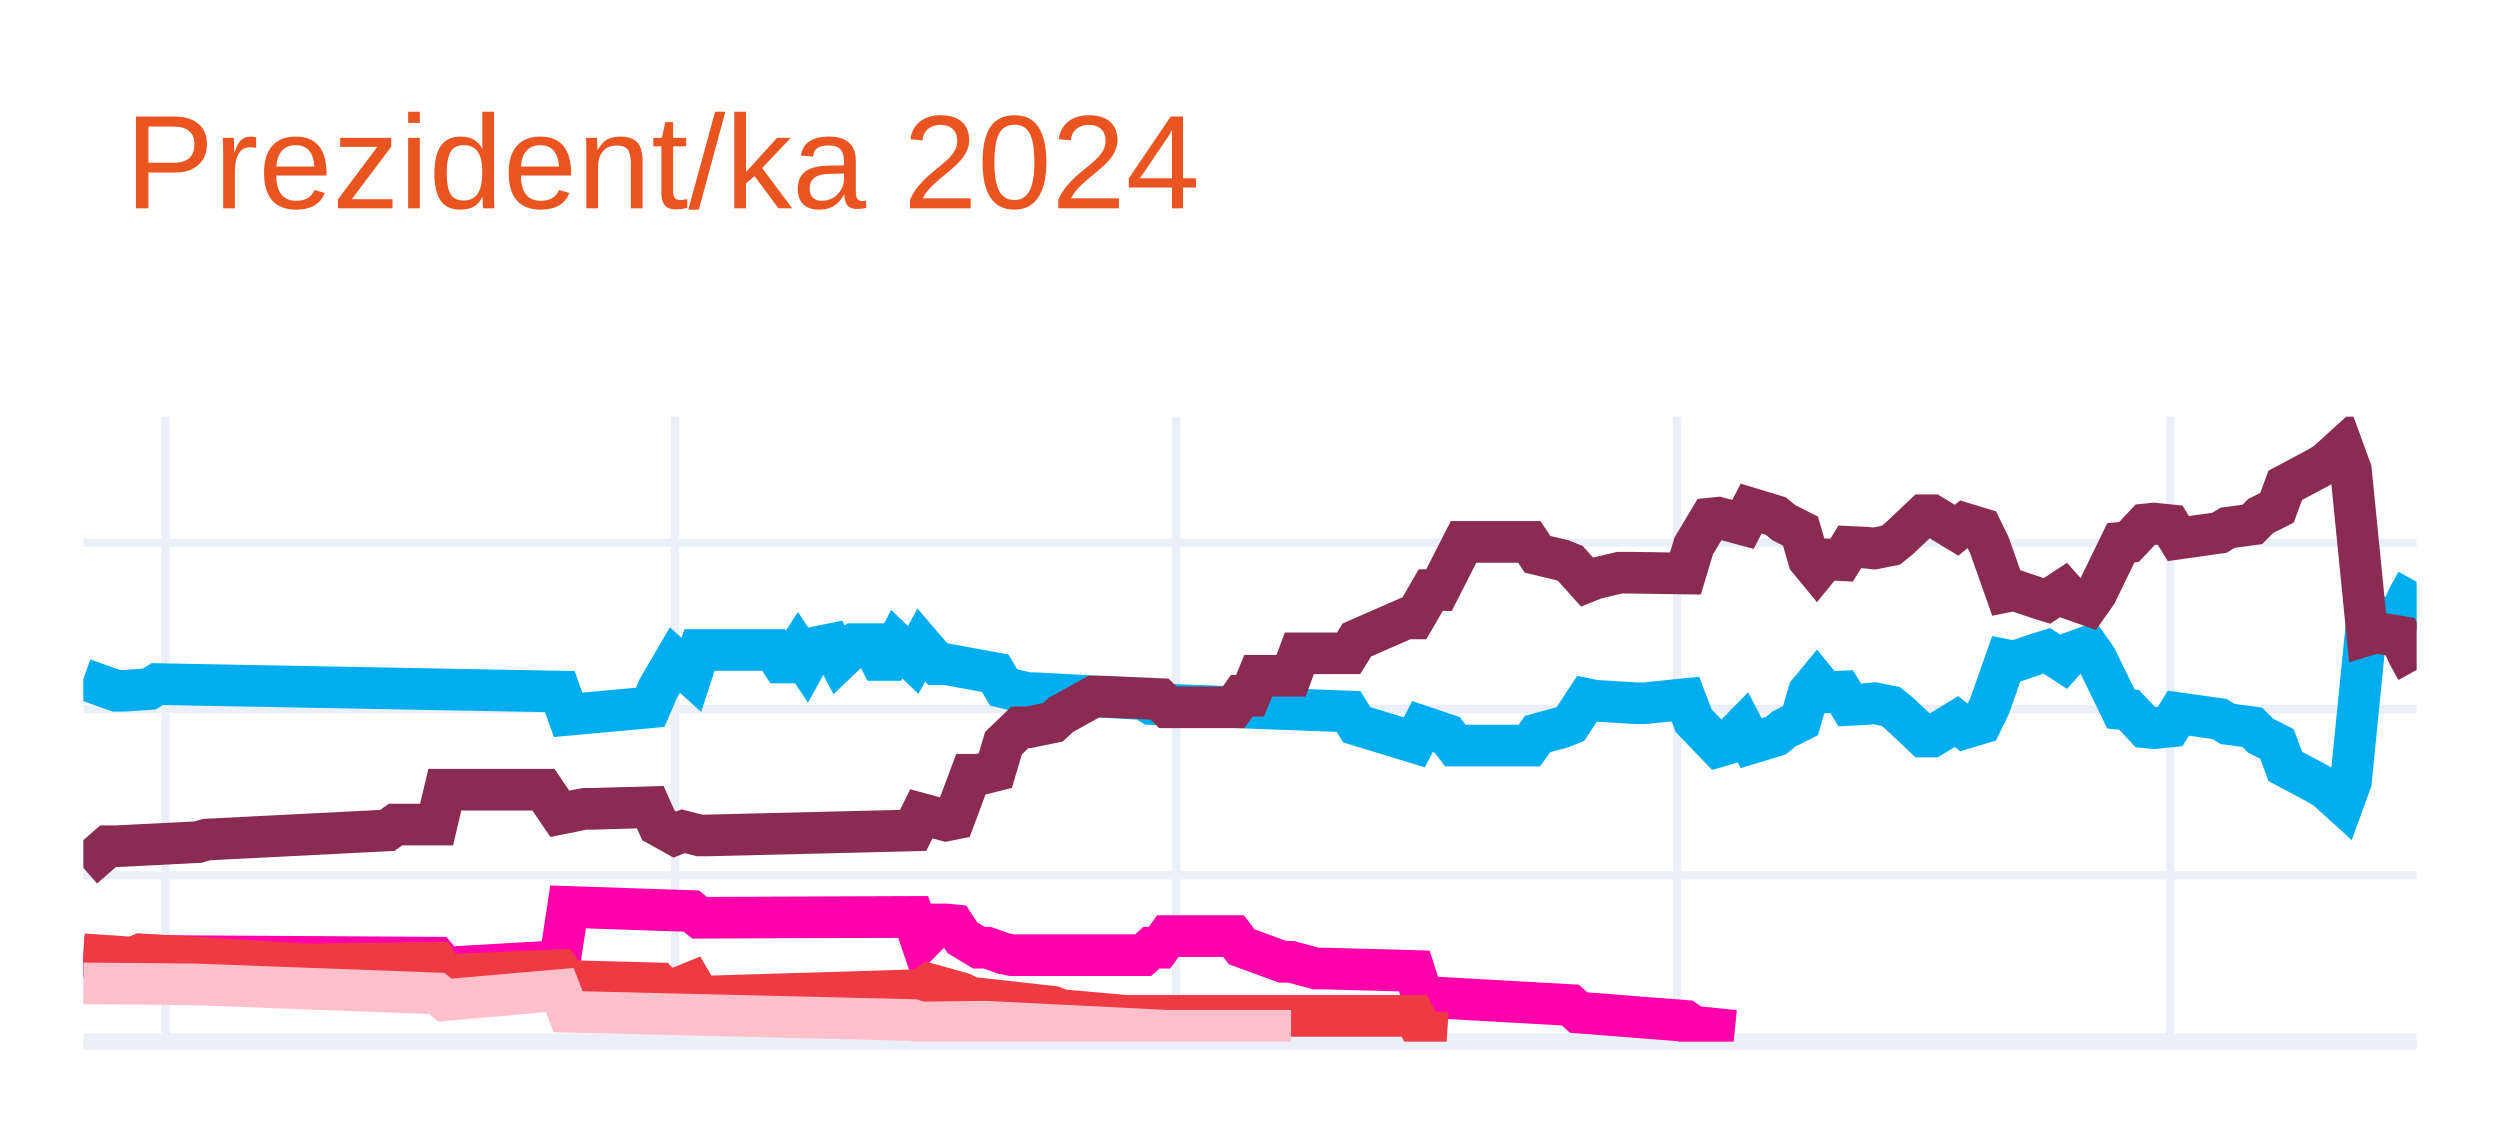
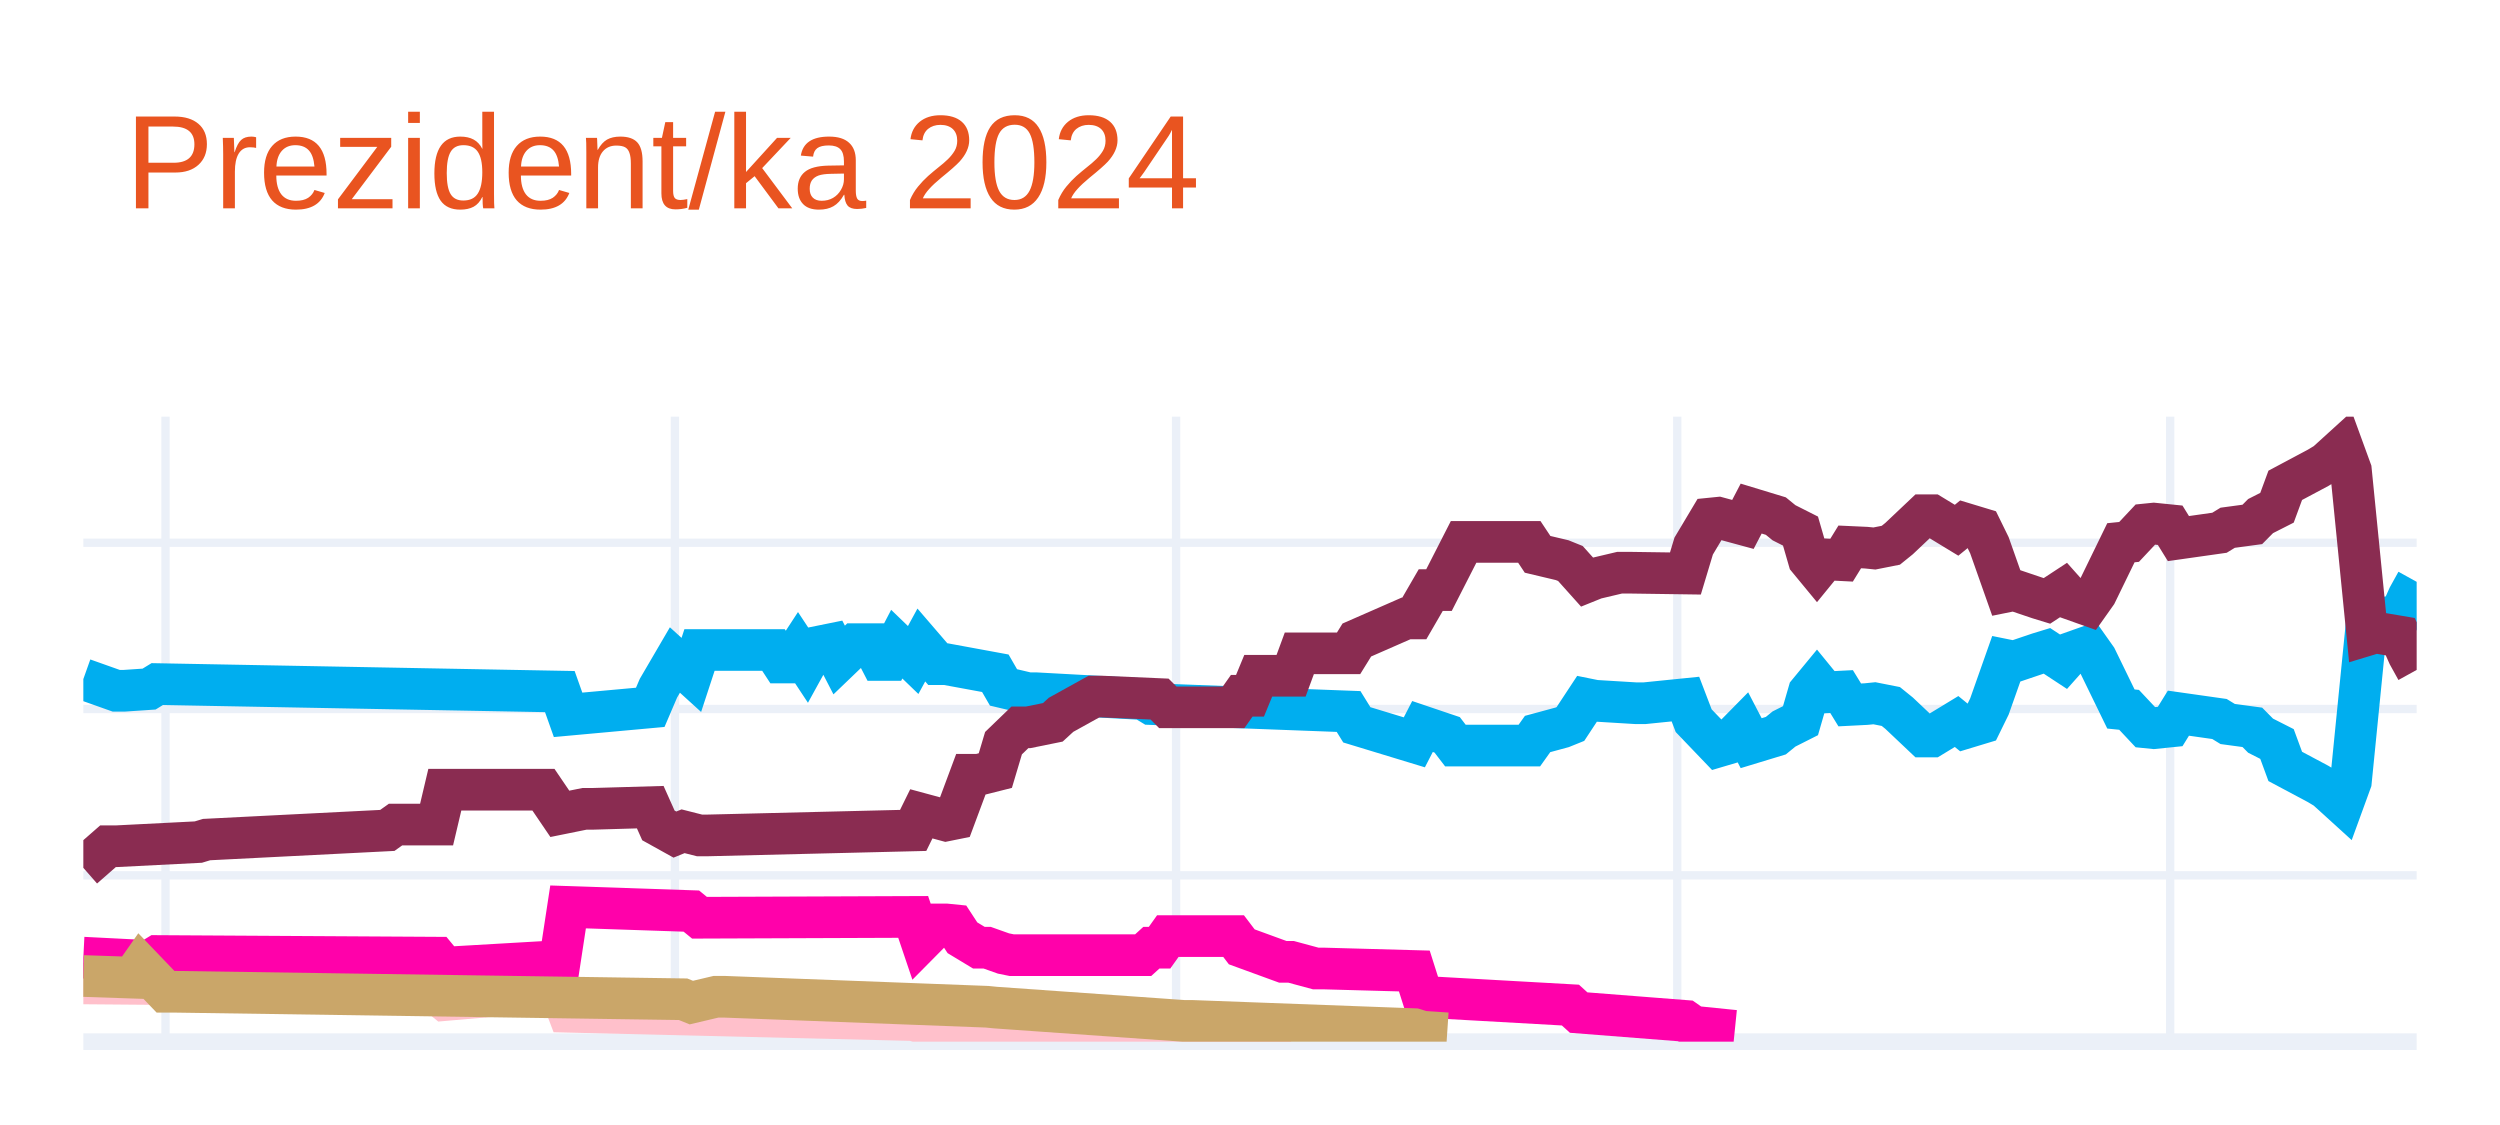
<svg xmlns="http://www.w3.org/2000/svg" class="main-svg" width="300" height="135" style="" viewBox="0 0 300 135">
  <rect x="0" y="0" width="300" height="135" style="fill: rgb(255, 255, 255); fill-opacity: 1;" />
-   <defs id="defs-06ea73">
+   <defs id="defs-5b1518">
    <g class="clips">
-       <clipPath id="clip06ea73xyplot" class="plotclip">
+       <clipPath id="clip5b1518xyplot" class="plotclip">
        <rect width="280" height="75" />
      </clipPath>
-       <clipPath class="axesclip" id="clip06ea73x">
+       <clipPath class="axesclip" id="clip5b1518x">
        <rect x="10" y="0" width="280" height="135" />
      </clipPath>
-       <clipPath class="axesclip" id="clip06ea73y">
+       <clipPath class="axesclip" id="clip5b1518y">
        <rect x="0" y="50" width="300" height="75" />
      </clipPath>
-       <clipPath class="axesclip" id="clip06ea73xy">
+       <clipPath class="axesclip" id="clip5b1518xy">
        <rect x="10" y="50" width="280" height="75" />
      </clipPath>
    </g>
    <g class="gradients" />
    <g class="patterns" />
  </defs>
  <g class="bglayer" />
  <g class="layer-below">
    <g class="imagelayer" />
    <g class="shapelayer" />
  </g>
  <g class="cartesianlayer">
    <g class="subplot xy">
      <g class="layer-subplot">
        <g class="shapelayer" />
        <g class="imagelayer" />
      </g>
      <g class="minor-gridlayer">
        <g class="x" />
        <g class="y" />
      </g>
      <g class="gridlayer">
        <g class="x">
          <path class="xgrid crisp" transform="translate(19.86,0)" d="M0,50v75" style="stroke: rgb(235, 240, 248); stroke-opacity: 1; stroke-width: 1px;" />
          <path class="xgrid crisp" transform="translate(80.99,0)" d="M0,50v75" style="stroke: rgb(235, 240, 248); stroke-opacity: 1; stroke-width: 1px;" />
          <path class="xgrid crisp" transform="translate(141.13,0)" d="M0,50v75" style="stroke: rgb(235, 240, 248); stroke-opacity: 1; stroke-width: 1px;" />
          <path class="xgrid crisp" transform="translate(201.27,0)" d="M0,50v75" style="stroke: rgb(235, 240, 248); stroke-opacity: 1; stroke-width: 1px;" />
          <path class="xgrid crisp" transform="translate(260.42,0)" d="M0,50v75" style="stroke: rgb(235, 240, 248); stroke-opacity: 1; stroke-width: 1px;" />
        </g>
        <g class="y">
          <path class="ygrid crisp" transform="translate(0,105.04)" d="M10,0h280" style="stroke: rgb(235, 240, 248); stroke-opacity: 1; stroke-width: 1px;" />
          <path class="ygrid crisp" transform="translate(0,85.08)" d="M10,0h280" style="stroke: rgb(235, 240, 248); stroke-opacity: 1; stroke-width: 1px;" />
          <path class="ygrid crisp" transform="translate(0,65.13)" d="M10,0h280" style="stroke: rgb(235, 240, 248); stroke-opacity: 1; stroke-width: 1px;" />
        </g>
      </g>
      <g class="zerolinelayer">
        <path class="yzl zl crisp" transform="translate(0,125)" d="M10,0h280" style="stroke: rgb(235, 240, 248); stroke-opacity: 1; stroke-width: 2px;" />
      </g>
      <g class="layer-between">
        <g class="shapelayer" />
        <g class="imagelayer" />
      </g>
      <path class="xlines-below" />
      <path class="ylines-below" />
      <g class="overlines-below" />
      <g class="xaxislayer-below" />
      <g class="yaxislayer-below" />
      <g class="overaxes-below" />
      <g class="overplot">
-         <g class="xy" transform="translate(10,50)" clip-path="url(#clip06ea73xyplot)">
+         <g class="xy" transform="translate(10,50)" clip-path="url(#clip5b1518xyplot)">
          <g class="scatterlayer mlayer">
-             <g class="trace scatter traceef8b4f" style="stroke-miterlimit: 2; opacity: 1;">
+             <g class="trace scatter tracea6b518" style="stroke-miterlimit: 2; opacity: 1;">
              <g class="fills" />
              <g class="errorbars" />
              <g class="lines">
                <path class="js-line" d="M0,31.49L3.94,32.89L4.93,32.89L7.89,32.69L8.87,32.09L57.18,32.99L58.17,35.78L68.03,34.88L69.01,32.59L70.99,29.2L71.97,30.09L72.96,30.99L73.94,28L82.82,28L83.8,29.5L84.79,29.5L85.77,28L86.76,29.5L87.75,27.7L89.72,27.3L90.7,29.2L92.68,27.3L93.66,27.3L94.65,27.3L95.63,29.2L96.62,29.2L97.61,27.3L99.58,29.2L100.56,27.4L102.54,29.7L103.52,29.7L109.44,30.79L110.42,32.49L113.38,33.19L114.37,33.19L127.18,33.89L128.17,34.49L151.83,35.38L152.82,36.98L159.72,39.08L160.7,37.18L163.66,38.18L164.65,39.47L173.52,39.47L174.51,38.08L177.46,37.28L178.45,36.88L180.42,33.89L181.41,34.09L186.34,34.39L187.32,34.39L192.25,33.89L193.24,36.48L196.2,39.57L197.18,39.28L199.15,37.28L200.14,39.18L203.1,38.28L204.08,37.48L206.06,36.48L207.04,33.09L208.03,31.89L209.01,33.09L210.99,32.99L211.97,34.59L213.94,34.49L214.93,34.39L216.9,34.78L217.89,35.58L220.85,38.38L221.83,38.38L224.79,36.58L225.77,37.38L227.75,36.78L228.73,34.78L230.7,29.2L231.69,29.4L234.65,28.4L235.63,28.1L237.61,29.4L238.59,28.3L240.56,27.6L241.55,29L244.51,35.08L245.49,35.18L247.46,37.28L248.45,37.38L250.42,37.18L251.41,35.58L256.34,36.28L257.32,36.88L260.28,37.28L261.27,38.28L263.24,39.28L264.23,41.97L268.17,44.07L269.15,44.66L271.13,46.46L272.11,43.77L274.08,24.01L275.07,24.31L278.03,23.81L279.01,21.61L280,19.82" style="vector-effect: none; fill: none; stroke: rgb(0, 174, 239); stroke-opacity: 1; stroke-width: 5px; opacity: 1;" />
              </g>
              <g class="points" />
              <g class="text" />
            </g>
-             <g class="trace scatter traceb50e65" style="stroke-miterlimit: 2; opacity: 1;">
+             <g class="trace scatter trace983f16" style="stroke-miterlimit: 2; opacity: 1;">
              <g class="fills" />
              <g class="errorbars" />
              <g class="lines">
                <path class="js-line" d="M0,54.14L2.96,51.55L3.94,51.55L13.8,51.05L14.79,50.75L36.48,49.65L37.46,48.95L42.39,48.95L43.38,44.76L55.21,44.76L57.18,47.66L60.14,47.06L61.13,47.06L68.03,46.86L69.01,49.05L70.99,50.15L71.97,49.75L73.94,50.25L74.93,50.25L99.58,49.65L100.56,47.66L103.52,48.46L104.51,48.26L106.48,42.97L107.46,42.97L109.44,42.47L110.42,39.18L112.39,37.28L113.38,37.28L116.34,36.68L117.32,35.78L121.27,33.59L122.25,33.59L129.15,33.89L130.14,34.88L138.03,34.88L139.01,33.49L140,33.49L140.99,31.09L144.93,31.09L145.92,28.4L151.83,28.4L152.82,26.8L158.73,24.21L159.72,24.21L161.69,20.81L162.68,20.81L165.63,15.03L166.62,15.03L173.52,15.03L174.51,16.52L177.46,17.22L178.45,17.62L180.42,19.82L181.41,19.42L184.37,18.72L185.35,18.72L192.25,18.82L193.24,15.53L195.21,12.23L196.2,12.13L199.15,12.93L200.14,11.03L203.1,11.93L204.08,12.73L206.06,13.73L207.04,17.12L208.03,18.32L209.01,17.12L210.99,17.22L211.97,15.63L213.94,15.72L214.93,15.82L216.9,15.43L217.89,14.63L220.85,11.83L221.83,11.83L224.79,13.63L225.77,12.83L227.75,13.43L228.73,15.43L230.7,21.01L231.69,20.81L234.65,21.81L235.63,22.11L237.61,20.81L238.59,21.91L240.56,22.61L241.55,21.21L244.51,15.13L245.49,15.03L247.46,12.93L248.45,12.83L250.42,13.03L251.41,14.63L256.34,13.93L257.32,13.33L260.28,12.93L261.27,11.93L263.24,10.93L264.23,8.24L268.17,6.14L269.15,5.55L271.13,3.75L272.11,6.44L274.08,26.2L275.07,25.9L278.03,26.4L279.01,28.6L280,30.39" style="vector-effect: none; fill: none; stroke: rgb(138, 44, 81); stroke-opacity: 1; stroke-width: 5px; opacity: 1;" />
              </g>
              <g class="points" />
              <g class="text" />
            </g>
-             <g class="trace scatter trace67738c" style="stroke-miterlimit: 2; opacity: 1;">
+             <g class="trace scatter traced4975c" style="stroke-miterlimit: 2; opacity: 1;">
+               <g class="fills" />
+               <g class="errorbars" />
+               <g class="lines">
+                 <path class="js-line" d="M0,68.01L11.83,68.11L12.82,68.11L42.39,69.21L43.38,70.01L57.18,68.81L58.17,71.41L99.58,72.41L100.56,72.7L107.46,72.61L108.45,72.61L130.14,73.7L132.11,73.7L144.93,73.7" style="vector-effect: none; fill: none; stroke: rgb(255, 192, 203); stroke-opacity: 1; stroke-width: 5px; opacity: 1;" />
+               </g>
+               <g class="points" />
+               <g class="text" />
+             </g>
+             <g class="trace scatter trace2fe9a2" style="stroke-miterlimit: 2; opacity: 1;">
              <g class="fills" />
              <g class="errorbars" />
              <g class="lines">
                <path class="js-line" d="M0,64.92L7.89,65.32L8.87,64.72L42.39,64.92L43.38,66.12L57.18,65.32L58.17,58.83L72.96,59.33L73.94,60.13L99.58,60.03L100.56,62.93L102.54,60.93L103.52,60.93L104.51,61.03L105.49,62.53L107.46,63.72L108.45,63.72L110.42,64.42L111.41,64.62L127.18,64.62L128.17,63.72L129.15,63.72L130.14,62.33L138.03,62.33L139.01,63.62L143.94,65.42L144.93,65.42L147.89,66.22L148.87,66.22L159.72,66.52L160.7,69.61L178.45,70.61L179.44,71.51L192.25,72.51L193.24,73.2L198.17,73.7" style="vector-effect: none; fill: none; stroke: rgb(255, 1, 170); stroke-opacity: 1; stroke-width: 5px; opacity: 1;" />
              </g>
              <g class="points" />
              <g class="text" />
            </g>
-             <g class="trace scatter trace7dbe34" style="stroke-miterlimit: 2; opacity: 1;">
+             <g class="trace scatter traceb77cef" style="stroke-miterlimit: 2; opacity: 1;">
              <g class="fills" />
              <g class="errorbars" />
              <g class="lines">
-                 <path class="js-line" d="M0,64.52L5.92,64.92L6.9,64.52L26.62,65.72L27.61,65.72L42.39,65.52L43.38,67.02L57.18,66.42L58.17,67.72L69.01,68.01L70,69.11L72.96,67.91L73.94,69.61L100.56,68.81L101.55,68.11L105.49,69.21L106.48,69.71L116.34,70.81L117.32,71.21L125.21,71.91L126.2,71.91L159.72,71.91L160.7,73.8L163.66,74" style="vector-effect: none; fill: none; stroke: rgb(238, 58, 67); stroke-opacity: 1; stroke-width: 5px; opacity: 1;" />
-               </g>
-               <g class="points" />
-               <g class="text" />
-             </g>
-             <g class="trace scatter trace37447e" style="stroke-miterlimit: 2; opacity: 1;">
-               <g class="fills" />
-               <g class="errorbars" />
-               <g class="lines">
-                 <path class="js-line" d="M0,68.01L11.83,68.11L12.82,68.11L42.39,69.21L43.38,70.01L57.18,68.81L58.17,71.41L99.58,72.41L100.56,72.7L107.46,72.61L108.45,72.61L130.14,73.7L132.11,73.7L144.93,73.7" style="vector-effect: none; fill: none; stroke: rgb(255, 192, 203); stroke-opacity: 1; stroke-width: 5px; opacity: 1;" />
+                 <path class="js-line" d="M0,67.12L5.92,67.32L6.9,65.92L9.86,69.01L10.85,69.01L71.97,69.91L72.96,70.31L75.92,69.61L76.9,69.61L108.45,70.81L109.44,70.91L132.11,72.51L133.1,72.51L159.72,73.5L160.7,73.8L163.66,74" style="vector-effect: none; fill: none; stroke: rgb(202, 166, 105); stroke-opacity: 1; stroke-width: 5px; opacity: 1;" />
              </g>
              <g class="points" />
              <g class="text" />
            </g>
          </g>
        </g>
      </g>
      <path class="xlines-above crisp" d="M0,0" style="fill: none;" />
      <path class="ylines-above crisp" d="M0,0" style="fill: none;" />
      <g class="overlines-above" />
      <g class="xaxislayer-above" />
      <g class="yaxislayer-above" />
      <g class="overaxes-above" />
    </g>
  </g>
  <g class="polarlayer" />
  <g class="smithlayer" />
  <g class="ternarylayer" />
  <g class="geolayer" />
  <g class="funnelarealayer" />
  <g class="pielayer" />
  <g class="iciclelayer" />
  <g class="treemaplayer" />
  <g class="sunburstlayer" />
  <g class="glimages" />
-   <defs id="topdefs-06ea73">
+   <defs id="topdefs-5b1518">
    <g class="clips" />
  </defs>
  <g class="layer-above">
    <g class="imagelayer" />
    <g class="shapelayer" />
  </g>
  <g class="infolayer">
    <g class="g-gtitle">
      <text class="gtitle" x="15" y="25" text-anchor="start" dy="0em" style="opacity: 1; font-family: Ubuntu, verdana, arial, sans-serif; font-size: 16px; fill: rgb(233, 84, 32); fill-opacity: 1; white-space: pre;">Prezident/ka 2024</text>
    </g>
    <g class="g-xtitle" />
    <g class="g-ytitle" />
  </g>
</svg>
